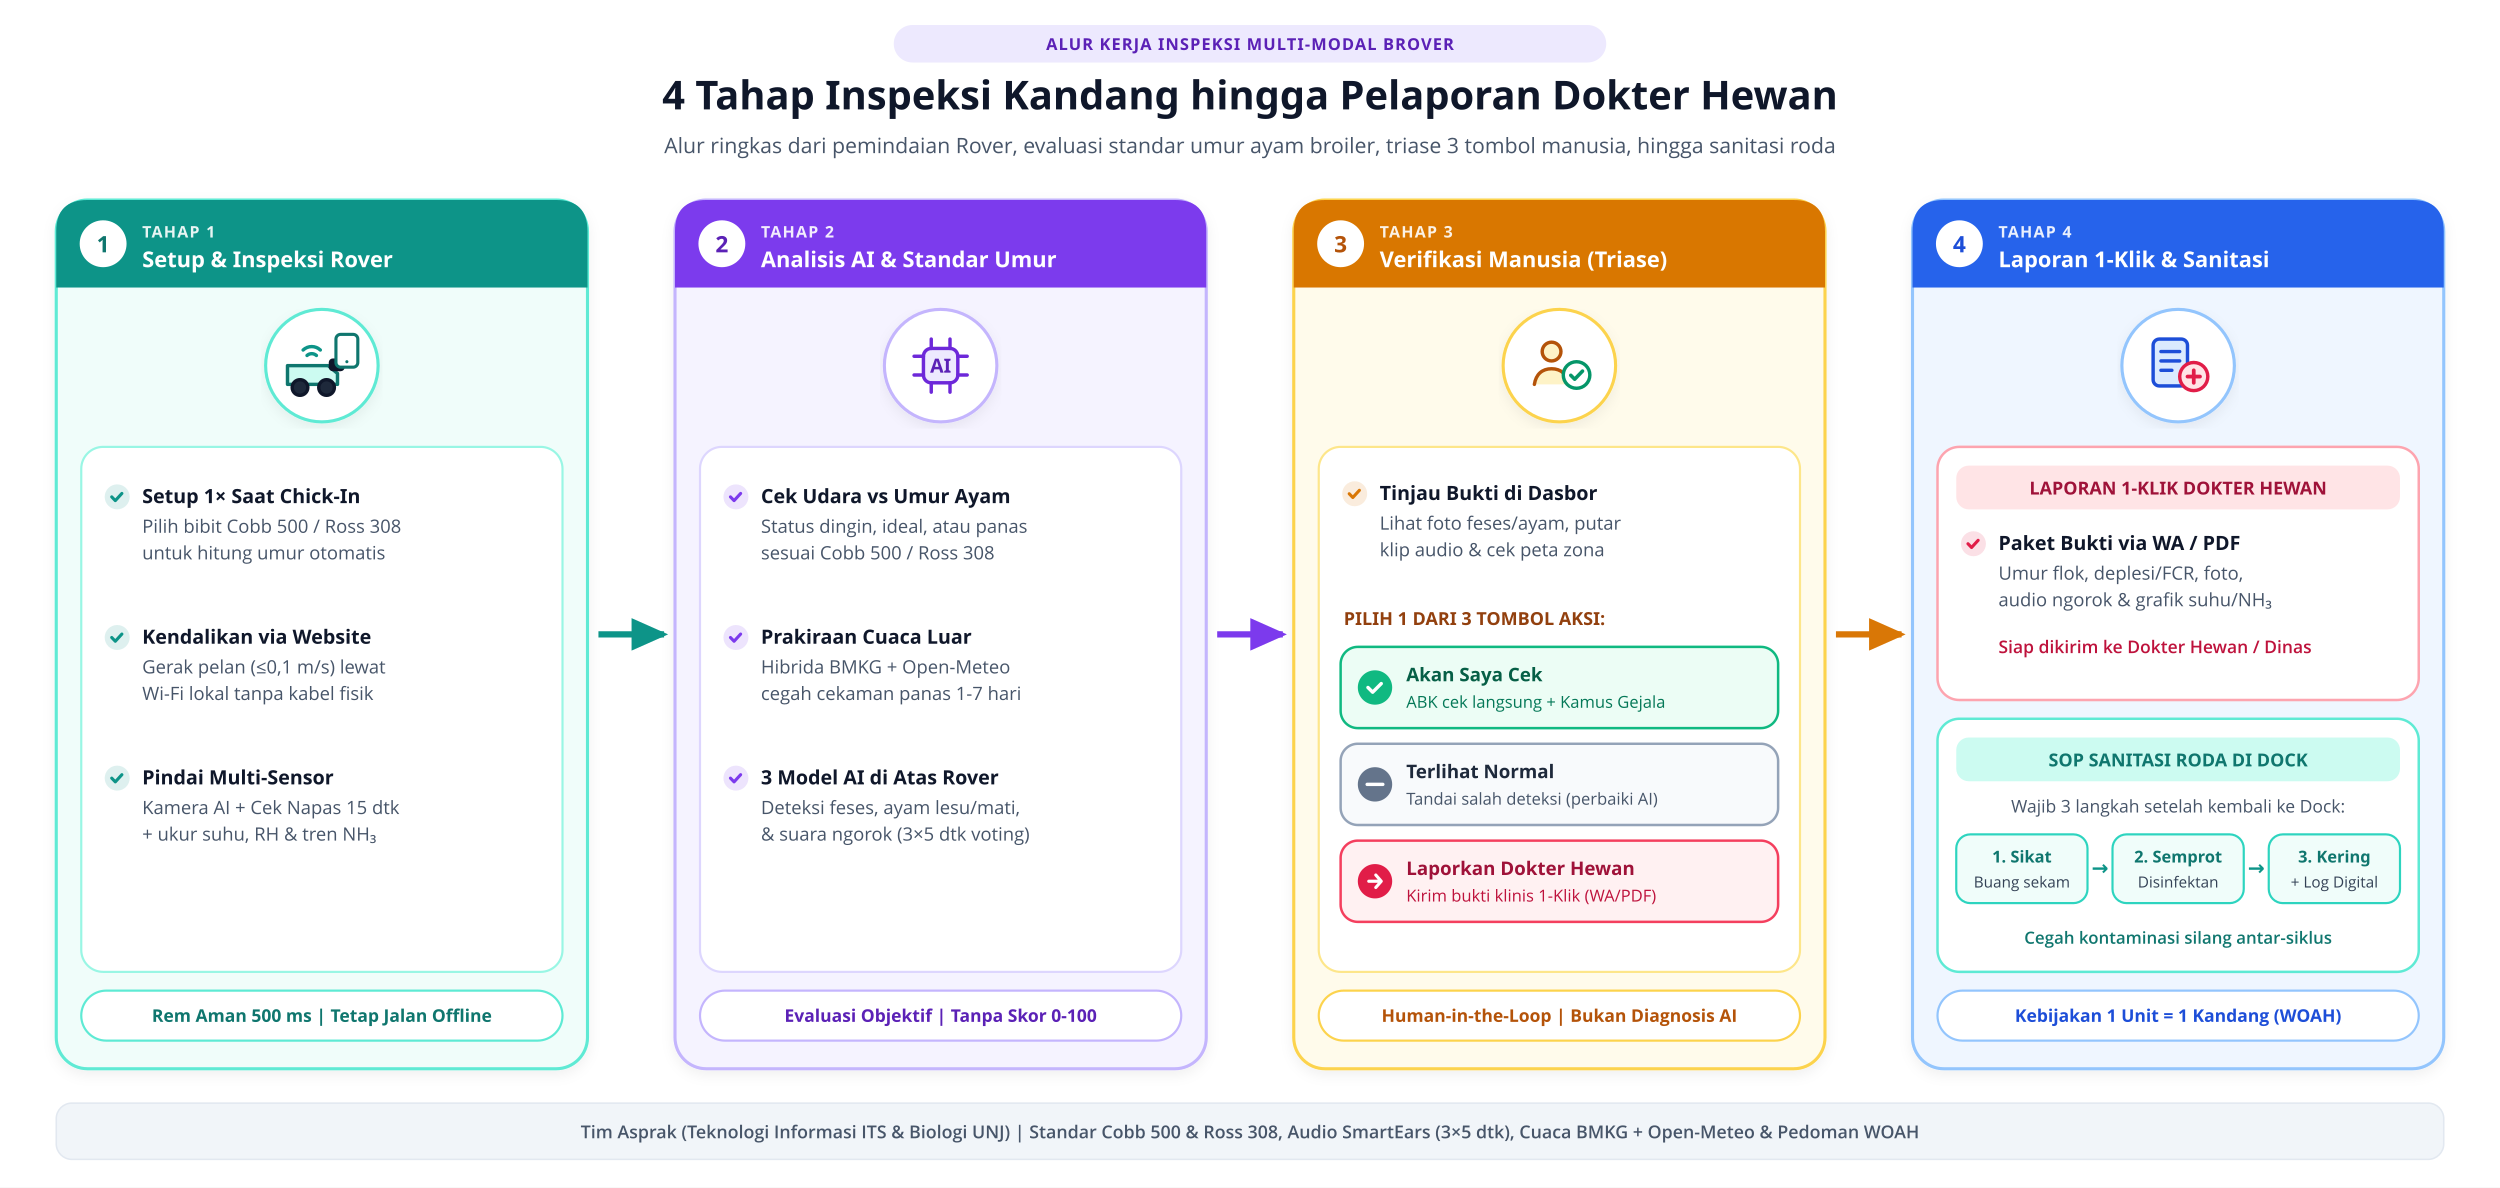
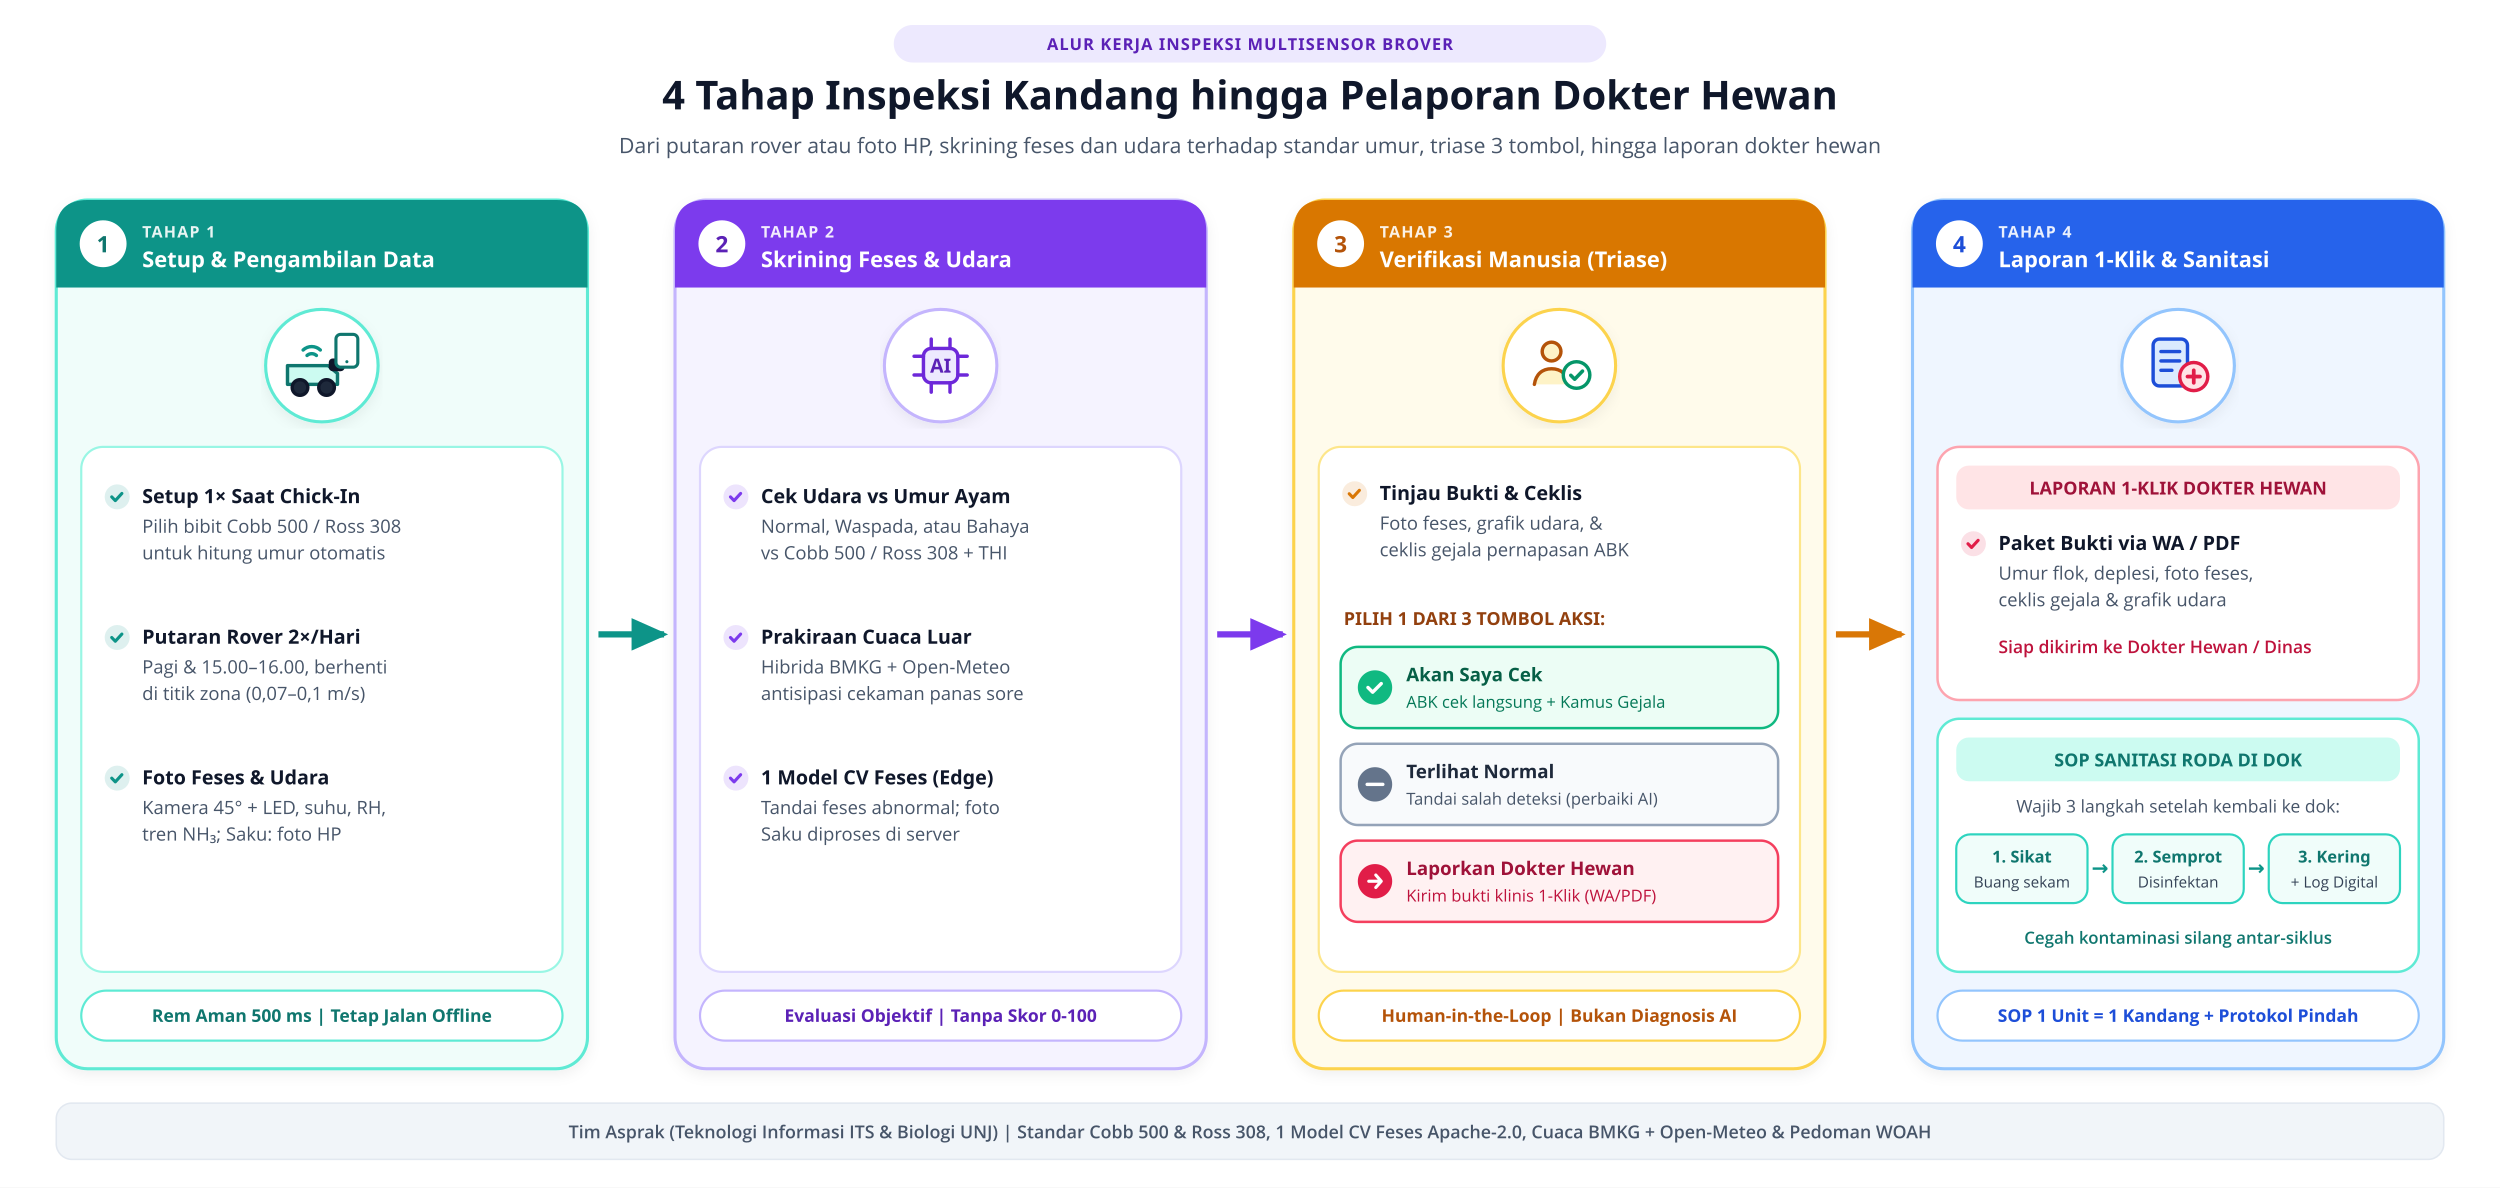
<svg xmlns="http://www.w3.org/2000/svg" width="1600" height="760" viewBox="0 0 1600 760">
  <defs>
    <filter id="cardShadow" x="-4%" y="-4%" width="108%" height="110%">
      <feDropShadow dx="0" dy="3" stdDeviation="4" flood-color="#0F172A" flood-opacity="0.06" />
    </filter>
    <marker id="arr1" viewBox="0 0 10 10" refX="8" refY="5" markerWidth="6.5" markerHeight="6.5" orient="auto">
      <path d="M 0 1 L 9 5 L 0 9 z" fill="#0D9488" />
    </marker>
    <marker id="arr2" viewBox="0 0 10 10" refX="8" refY="5" markerWidth="6.5" markerHeight="6.5" orient="auto">
      <path d="M 0 1 L 9 5 L 0 9 z" fill="#7C3AED" />
    </marker>
    <marker id="arr3" viewBox="0 0 10 10" refX="8" refY="5" markerWidth="6.5" markerHeight="6.5" orient="auto">
      <path d="M 0 1 L 9 5 L 0 9 z" fill="#D97706" />
    </marker>
  </defs>
  <rect width="1600" height="760" fill="#FFFFFF" />
  <rect x="572" y="16" width="456" height="24" rx="12" fill="#EDE9FE" />
-   <text x="800" y="32" text-anchor="middle" font-family="'Montserrat', sans-serif" font-size="10.5" font-weight="700" letter-spacing="0.7" fill="#5B21B6">ALUR KERJA INSPEKSI MULTI-MODAL BROVER</text>
+   <text x="800" y="32" text-anchor="middle" font-family="'Montserrat', sans-serif" font-size="10.5" font-weight="700" letter-spacing="0.7" fill="#5B21B6">ALUR KERJA INSPEKSI MULTISENSOR BROVER</text>
  <text x="800" y="70" text-anchor="middle" font-family="'Montserrat', sans-serif" font-size="25.5" font-weight="800" fill="#0F172A">4 Tahap Inspeksi Kandang hingga Pelaporan Dokter Hewan</text>
-   <text x="800" y="98" text-anchor="middle" font-family="'Open Sans', sans-serif" font-size="13.6" fill="#475569">Alur ringkas dari pemindaian Rover, evaluasi standar umur ayam broiler, triase 3 tombol manusia, hingga sanitasi roda</text>
+   <text x="800" y="98" text-anchor="middle" font-family="'Open Sans', sans-serif" font-size="13.6" fill="#475569">Dari putaran rover atau foto HP, skrining feses dan udara terhadap standar umur, triase 3 tombol, hingga laporan dokter hewan</text>
  <g filter="url(#cardShadow)">
    <rect x="36" y="128" width="340" height="556" rx="20" fill="#F0FDFA" stroke="#5EEAD4" stroke-width="2" />
    <path d="M56 128 H356 Q376 128 376 148 V184 H36 V148 Q36 128 56 128 Z" fill="#0D9488" />
  </g>
  <circle cx="66" cy="156" r="15" fill="#FFFFFF" />
  <text x="66" y="161.5" text-anchor="middle" font-family="'Montserrat', sans-serif" font-size="14.5" font-weight="800" fill="#0F766E">1</text>
  <text x="91" y="152" font-family="'Montserrat', sans-serif" font-size="10.2" font-weight="700" letter-spacing="0.8" fill="#FFFFFF" opacity="0.9">TAHAP 1</text>
-   <text x="91" y="171" font-family="'Montserrat', sans-serif" font-size="14" font-weight="800" fill="#FFFFFF">Setup &amp; Inspeksi Rover</text>
+   <text x="91" y="171" font-family="'Montserrat', sans-serif" font-size="14" font-weight="800" fill="#FFFFFF">Setup &amp; Pengambilan Data</text>
  <circle cx="206.0" cy="234" r="36" fill="#FFFFFF" stroke="#5EEAD4" stroke-width="2" filter="url(#cardShadow)" />
  <g transform="translate(182.0,212)" fill="none" stroke="#0F766E" stroke-width="2.2" stroke-linecap="round" stroke-linejoin="round">
    <path d="M2 22 L28 22 L34 27 L34 34 L2 34 Z" fill="#CCFBF1" />
    <rect x="29" y="18" width="9" height="7" rx="2" fill="#0F172A" stroke="#0F172A" stroke-width="1.2" />
    <circle cx="35.5" cy="21.5" r="1.8" fill="#38BDF8" stroke="none" />
    <circle cx="10" cy="36" r="5" fill="#1E293B" stroke="#0F172A" />
    <circle cx="27" cy="36" r="5" fill="#1E293B" stroke="#0F172A" />
    <path d="M12 12 a8 8 0 0 1 11 0" stroke="#0D9488" />
    <path d="M14.5 15.5 a4.5 4.5 0 0 1 6 0" stroke="#0D9488" />
    <rect x="33" y="2" width="14" height="21" rx="3" fill="#FFFFFF" stroke="#0F766E" stroke-width="2" />
    <circle cx="40" cy="19.5" r="1" fill="#0F766E" stroke="none" />
  </g>
  <g filter="url(#cardShadow)">
    <rect x="432" y="128" width="340" height="556" rx="20" fill="#F5F3FF" stroke="#C4B5FD" stroke-width="2" />
    <path d="M452 128 H752 Q772 128 772 148 V184 H432 V148 Q432 128 452 128 Z" fill="#7C3AED" />
  </g>
  <circle cx="462" cy="156" r="15" fill="#FFFFFF" />
  <text x="462" y="161.5" text-anchor="middle" font-family="'Montserrat', sans-serif" font-size="14.5" font-weight="800" fill="#5B21B6">2</text>
  <text x="487" y="152" font-family="'Montserrat', sans-serif" font-size="10.2" font-weight="700" letter-spacing="0.8" fill="#FFFFFF" opacity="0.9">TAHAP 2</text>
-   <text x="487" y="171" font-family="'Montserrat', sans-serif" font-size="14" font-weight="800" fill="#FFFFFF">Analisis AI &amp; Standar Umur</text>
+   <text x="487" y="171" font-family="'Montserrat', sans-serif" font-size="14" font-weight="800" fill="#FFFFFF">Skrining Feses &amp; Udara</text>
  <circle cx="602.0" cy="234" r="36" fill="#FFFFFF" stroke="#C4B5FD" stroke-width="2" filter="url(#cardShadow)" />
  <g transform="translate(580.0,212)" fill="none" stroke="#6D28D9" stroke-width="2.2" stroke-linecap="round" stroke-linejoin="round">
    <rect x="11" y="11" width="22" height="22" rx="5" fill="#EDE9FE" />
    <text x="22" y="26.5" text-anchor="middle" font-family="'Montserrat', sans-serif" font-size="12.5" font-weight="800" fill="#5B21B6" stroke="none">AI</text>
    <line x1="16" y1="5" x2="16" y2="11" />
    <line x1="28" y1="5" x2="28" y2="11" />
    <line x1="16" y1="33" x2="16" y2="39" />
    <line x1="28" y1="33" x2="28" y2="39" />
    <line x1="5" y1="16" x2="11" y2="16" />
    <line x1="5" y1="28" x2="11" y2="28" />
    <line x1="33" y1="16" x2="39" y2="16" />
    <line x1="33" y1="28" x2="39" y2="28" />
  </g>
  <g filter="url(#cardShadow)">
    <rect x="828" y="128" width="340" height="556" rx="20" fill="#FFFBEB" stroke="#FCD34D" stroke-width="2" />
    <path d="M848 128 H1148 Q1168 128 1168 148 V184 H828 V148 Q828 128 848 128 Z" fill="#D97706" />
  </g>
  <circle cx="858" cy="156" r="15" fill="#FFFFFF" />
  <text x="858" y="161.5" text-anchor="middle" font-family="'Montserrat', sans-serif" font-size="14.5" font-weight="800" fill="#B45309">3</text>
  <text x="883" y="152" font-family="'Montserrat', sans-serif" font-size="10.2" font-weight="700" letter-spacing="0.8" fill="#FFFFFF" opacity="0.9">TAHAP 3</text>
  <text x="883" y="171" font-family="'Montserrat', sans-serif" font-size="14" font-weight="800" fill="#FFFFFF">Verifikasi Manusia (Triase)</text>
  <circle cx="998.0" cy="234" r="36" fill="#FFFFFF" stroke="#FCD34D" stroke-width="2" filter="url(#cardShadow)" />
  <g transform="translate(976.0,212)" fill="none" stroke="#B45309" stroke-width="2.2" stroke-linecap="round" stroke-linejoin="round">
    <circle cx="17" cy="13" r="6" fill="#FEF3C7" />
    <path d="M6 34c1-6.5 5-10 11-10s10 3.5 11 10" fill="#FEF3C7" />
    <circle cx="33" cy="28" r="8.5" fill="#FFFFFF" stroke="#059669" stroke-width="2.2" />
    <path d="M29.3 28.2l2.5 2.5 5-5.2" stroke="#059669" stroke-width="2.3" />
  </g>
  <g filter="url(#cardShadow)">
    <rect x="1224" y="128" width="340" height="556" rx="20" fill="#EFF6FF" stroke="#93C5FD" stroke-width="2" />
    <path d="M1244 128 H1544 Q1564 128 1564 148 V184 H1224 V148 Q1224 128 1244 128 Z" fill="#2563EB" />
  </g>
  <circle cx="1254" cy="156" r="15" fill="#FFFFFF" />
  <text x="1254" y="161.5" text-anchor="middle" font-family="'Montserrat', sans-serif" font-size="14.5" font-weight="800" fill="#1D4ED8">4</text>
  <text x="1279" y="152" font-family="'Montserrat', sans-serif" font-size="10.2" font-weight="700" letter-spacing="0.8" fill="#FFFFFF" opacity="0.9">TAHAP 4</text>
  <text x="1279" y="171" font-family="'Montserrat', sans-serif" font-size="14" font-weight="800" fill="#FFFFFF">Laporan 1-Klik &amp; Sanitasi</text>
  <circle cx="1394.0" cy="234" r="36" fill="#FFFFFF" stroke="#93C5FD" stroke-width="2" filter="url(#cardShadow)" />
  <g transform="translate(1372.0,212)" fill="none" stroke="#1D4ED8" stroke-width="2.2" stroke-linecap="round" stroke-linejoin="round">
    <rect x="6" y="5" width="22" height="30" rx="4" fill="#DBEAFE" />
    <line x1="11" y1="13" x2="23" y2="13" />
    <line x1="11" y1="19" x2="23" y2="19" />
    <line x1="11" y1="25" x2="18" y2="25" />
    <circle cx="32" cy="29" r="9" fill="#FFE4E6" stroke="#E11D48" stroke-width="2.2" />
    <line x1="32" y1="25" x2="32" y2="33" stroke="#E11D48" stroke-width="2.4" />
    <line x1="28" y1="29" x2="36" y2="29" stroke="#E11D48" stroke-width="2.4" />
  </g>
  <rect x="52" y="286" width="308" height="336" rx="14" fill="#FFFFFF" stroke="#99F6E4" stroke-width="1.4" />
  <circle cx="75" cy="318" r="8" fill="#0D9488" opacity="0.14" />
  <path d="M71.5 318 l2.3 2.4 4.2-4.6" fill="none" stroke="#0D9488" stroke-width="2" stroke-linecap="round" stroke-linejoin="round" />
  <text x="91" y="322" font-family="'Montserrat', sans-serif" font-size="12.6" font-weight="700" fill="#0F172A">Setup 1× Saat Chick-In</text>
  <text x="91" y="341" font-family="'Open Sans', sans-serif" font-size="11.8" fill="#475569">Pilih bibit Cobb 500 / Ross 308</text>
  <text x="91" y="358" font-family="'Open Sans', sans-serif" font-size="11.8" fill="#475569">untuk hitung umur otomatis</text>
  <circle cx="75" cy="408" r="8" fill="#0D9488" opacity="0.14" />
  <path d="M71.5 408 l2.3 2.4 4.2-4.6" fill="none" stroke="#0D9488" stroke-width="2" stroke-linecap="round" stroke-linejoin="round" />
-   <text x="91" y="412" font-family="'Montserrat', sans-serif" font-size="12.6" font-weight="700" fill="#0F172A">Kendalikan via Website</text>
-   <text x="91" y="431" font-family="'Open Sans', sans-serif" font-size="11.8" fill="#475569">Gerak pelan (≤0,1 m/s) lewat</text>
-   <text x="91" y="448" font-family="'Open Sans', sans-serif" font-size="11.8" fill="#475569">Wi-Fi lokal tanpa kabel fisik</text>
+   <text x="91" y="412" font-family="'Montserrat', sans-serif" font-size="12.6" font-weight="700" fill="#0F172A">Putaran Rover 2×/Hari</text>
+   <text x="91" y="431" font-family="'Open Sans', sans-serif" font-size="11.8" fill="#475569">Pagi &amp; 15.00–16.00, berhenti</text>
+   <text x="91" y="448" font-family="'Open Sans', sans-serif" font-size="11.8" fill="#475569">di titik zona (0,07–0,1 m/s)</text>
  <circle cx="75" cy="498" r="8" fill="#0D9488" opacity="0.14" />
  <path d="M71.5 498 l2.3 2.4 4.2-4.6" fill="none" stroke="#0D9488" stroke-width="2" stroke-linecap="round" stroke-linejoin="round" />
-   <text x="91" y="502" font-family="'Montserrat', sans-serif" font-size="12.6" font-weight="700" fill="#0F172A">Pindai Multi-Sensor</text>
-   <text x="91" y="521" font-family="'Open Sans', sans-serif" font-size="11.8" fill="#475569">Kamera AI + Cek Napas 15 dtk</text>
-   <text x="91" y="538" font-family="'Open Sans', sans-serif" font-size="11.8" fill="#475569">+ ukur suhu, RH &amp; tren NH₃</text>
+   <text x="91" y="502" font-family="'Montserrat', sans-serif" font-size="12.6" font-weight="700" fill="#0F172A">Foto Feses &amp; Udara</text>
+   <text x="91" y="521" font-family="'Open Sans', sans-serif" font-size="11.8" fill="#475569">Kamera 45° + LED, suhu, RH,</text>
+   <text x="91" y="538" font-family="'Open Sans', sans-serif" font-size="11.8" fill="#475569">tren NH₃; Saku: foto HP</text>
  <rect x="52" y="634" width="308" height="32" rx="16" fill="#FFFFFF" stroke="#5EEAD4" stroke-width="1.4" />
  <text x="206.0" y="654" text-anchor="middle" font-family="'Open Sans', sans-serif" font-size="11.2" font-weight="700" fill="#0F766E">Rem Aman 500 ms  |  Tetap Jalan Offline</text>
  <rect x="448" y="286" width="308" height="336" rx="14" fill="#FFFFFF" stroke="#DDD6FE" stroke-width="1.4" />
  <circle cx="471" cy="318" r="8" fill="#7C3AED" opacity="0.14" />
  <path d="M467.5 318 l2.3 2.4 4.2-4.6" fill="none" stroke="#7C3AED" stroke-width="2" stroke-linecap="round" stroke-linejoin="round" />
  <text x="487" y="322" font-family="'Montserrat', sans-serif" font-size="12.6" font-weight="700" fill="#0F172A">Cek Udara vs Umur Ayam</text>
-   <text x="487" y="341" font-family="'Open Sans', sans-serif" font-size="11.8" fill="#475569">Status dingin, ideal, atau panas</text>
-   <text x="487" y="358" font-family="'Open Sans', sans-serif" font-size="11.8" fill="#475569">sesuai Cobb 500 / Ross 308</text>
+   <text x="487" y="341" font-family="'Open Sans', sans-serif" font-size="11.8" fill="#475569">Normal, Waspada, atau Bahaya</text>
+   <text x="487" y="358" font-family="'Open Sans', sans-serif" font-size="11.8" fill="#475569">vs Cobb 500 / Ross 308 + THI</text>
  <circle cx="471" cy="408" r="8" fill="#7C3AED" opacity="0.14" />
  <path d="M467.5 408 l2.3 2.4 4.2-4.6" fill="none" stroke="#7C3AED" stroke-width="2" stroke-linecap="round" stroke-linejoin="round" />
  <text x="487" y="412" font-family="'Montserrat', sans-serif" font-size="12.6" font-weight="700" fill="#0F172A">Prakiraan Cuaca Luar</text>
  <text x="487" y="431" font-family="'Open Sans', sans-serif" font-size="11.8" fill="#475569">Hibrida BMKG + Open-Meteo</text>
-   <text x="487" y="448" font-family="'Open Sans', sans-serif" font-size="11.8" fill="#475569">cegah cekaman panas 1-7 hari</text>
+   <text x="487" y="448" font-family="'Open Sans', sans-serif" font-size="11.8" fill="#475569">antisipasi cekaman panas sore</text>
  <circle cx="471" cy="498" r="8" fill="#7C3AED" opacity="0.14" />
  <path d="M467.5 498 l2.3 2.4 4.2-4.6" fill="none" stroke="#7C3AED" stroke-width="2" stroke-linecap="round" stroke-linejoin="round" />
-   <text x="487" y="502" font-family="'Montserrat', sans-serif" font-size="12.6" font-weight="700" fill="#0F172A">3 Model AI di Atas Rover</text>
-   <text x="487" y="521" font-family="'Open Sans', sans-serif" font-size="11.8" fill="#475569">Deteksi feses, ayam lesu/mati,</text>
-   <text x="487" y="538" font-family="'Open Sans', sans-serif" font-size="11.8" fill="#475569">&amp; suara ngorok (3×5 dtk voting)</text>
+   <text x="487" y="502" font-family="'Montserrat', sans-serif" font-size="12.6" font-weight="700" fill="#0F172A">1 Model CV Feses (Edge)</text>
+   <text x="487" y="521" font-family="'Open Sans', sans-serif" font-size="11.8" fill="#475569">Tandai feses abnormal; foto</text>
+   <text x="487" y="538" font-family="'Open Sans', sans-serif" font-size="11.8" fill="#475569">Saku diproses di server</text>
  <rect x="448" y="634" width="308" height="32" rx="16" fill="#FFFFFF" stroke="#C4B5FD" stroke-width="1.4" />
  <text x="602.0" y="654" text-anchor="middle" font-family="'Open Sans', sans-serif" font-size="11.2" font-weight="700" fill="#5B21B6">Evaluasi Objektif  |  Tanpa Skor 0-100</text>
  <rect x="844" y="286" width="308" height="336" rx="14" fill="#FFFFFF" stroke="#FDE68A" stroke-width="1.4" />
  <circle cx="867" cy="316" r="8" fill="#D97706" opacity="0.14" />
  <path d="M863.5 316 l2.3 2.4 4.2-4.6" fill="none" stroke="#D97706" stroke-width="2" stroke-linecap="round" stroke-linejoin="round" />
-   <text x="883" y="320" font-family="'Montserrat', sans-serif" font-size="12.6" font-weight="700" fill="#0F172A">Tinjau Bukti di Dasbor</text>
-   <text x="883" y="339" font-family="'Open Sans', sans-serif" font-size="11.8" fill="#475569">Lihat foto feses/ayam, putar</text>
-   <text x="883" y="356" font-family="'Open Sans', sans-serif" font-size="11.8" fill="#475569">klip audio &amp; cek peta zona</text>
+   <text x="883" y="320" font-family="'Montserrat', sans-serif" font-size="12.6" font-weight="700" fill="#0F172A">Tinjau Bukti &amp; Ceklis</text>
+   <text x="883" y="339" font-family="'Open Sans', sans-serif" font-size="11.8" fill="#475569">Foto feses, grafik udara, &amp;</text>
+   <text x="883" y="356" font-family="'Open Sans', sans-serif" font-size="11.8" fill="#475569">ceklis gejala pernapasan ABK</text>
  <text x="860" y="400" font-family="'Montserrat', sans-serif" font-size="11.5" font-weight="800" fill="#92400E">PILIH 1 DARI 3 TOMBOL AKSI:</text>
  <rect x="858" y="414" width="280" height="52" rx="11" fill="#ECFDF5" stroke="#10B981" stroke-width="1.6" />
  <circle cx="880" cy="440" r="11" fill="#10B981" />
  <path d="M875.5 440 l3 3 5.5-5.5" fill="none" stroke="#FFFFFF" stroke-width="2.2" stroke-linecap="round" stroke-linejoin="round" />
  <text x="900" y="436" font-family="'Montserrat', sans-serif" font-size="12" font-weight="700" fill="#065F46">Akan Saya Cek</text>
  <text x="900" y="453" font-family="'Open Sans', sans-serif" font-size="10.6" fill="#047857">ABK cek langsung + Kamus Gejala</text>
  <rect x="858" y="476" width="280" height="52" rx="11" fill="#F8FAFC" stroke="#94A3B8" stroke-width="1.6" />
  <circle cx="880" cy="502" r="11" fill="#64748B" />
  <line x1="875" y1="502" x2="885" y2="502" stroke="#FFFFFF" stroke-width="2.2" stroke-linecap="round" />
  <text x="900" y="498" font-family="'Montserrat', sans-serif" font-size="12" font-weight="700" fill="#1E293B">Terlihat Normal</text>
  <text x="900" y="515" font-family="'Open Sans', sans-serif" font-size="10.6" fill="#475569">Tandai salah deteksi (perbaiki AI)</text>
  <rect x="858" y="538" width="280" height="52" rx="11" fill="#FFF1F2" stroke="#F43F5E" stroke-width="1.6" />
  <circle cx="880" cy="564" r="11" fill="#E11D48" />
  <path d="M876 564 h8 M880.5 560 l3.5 4-3.5 4" fill="none" stroke="#FFFFFF" stroke-width="2" stroke-linecap="round" stroke-linejoin="round" />
  <text x="900" y="560" font-family="'Montserrat', sans-serif" font-size="12" font-weight="700" fill="#9F1239">Laporkan Dokter Hewan</text>
  <text x="900" y="577" font-family="'Open Sans', sans-serif" font-size="10.6" fill="#BE123C">Kirim bukti klinis 1-Klik (WA/PDF)</text>
  <rect x="844" y="634" width="308" height="32" rx="16" fill="#FFFFFF" stroke="#FCD34D" stroke-width="1.4" />
  <text x="998.0" y="654" text-anchor="middle" font-family="'Open Sans', sans-serif" font-size="11.2" font-weight="700" fill="#B45309">Human-in-the-Loop  |  Bukan Diagnosis AI</text>
  <rect x="1240" y="286" width="308" height="162" rx="14" fill="#FFFFFF" stroke="#FDA4AF" stroke-width="1.6" />
  <rect x="1252" y="298" width="284" height="28" rx="8" fill="#FFE4E6" />
  <text x="1394.0" y="316.5" text-anchor="middle" font-family="'Montserrat', sans-serif" font-size="11.5" font-weight="800" fill="#9F1239">LAPORAN 1-KLIK DOKTER HEWAN</text>
  <circle cx="1263" cy="348" r="8" fill="#E11D48" opacity="0.14" />
  <path d="M1259.5 348 l2.3 2.4 4.2-4.6" fill="none" stroke="#E11D48" stroke-width="2" stroke-linecap="round" stroke-linejoin="round" />
  <text x="1279" y="352" font-family="'Montserrat', sans-serif" font-size="12.6" font-weight="700" fill="#0F172A">Paket Bukti via WA / PDF</text>
-   <text x="1279" y="371" font-family="'Open Sans', sans-serif" font-size="11.8" fill="#475569">Umur flok, deplesi/FCR, foto,</text>
-   <text x="1279" y="388" font-family="'Open Sans', sans-serif" font-size="11.8" fill="#475569">audio ngorok &amp; grafik suhu/NH₃</text>
+   <text x="1279" y="371" font-family="'Open Sans', sans-serif" font-size="11.8" fill="#475569">Umur flok, deplesi, foto feses,</text>
+   <text x="1279" y="388" font-family="'Open Sans', sans-serif" font-size="11.8" fill="#475569">ceklis gejala &amp; grafik udara</text>
  <text x="1279" y="418" font-family="'Open Sans', sans-serif" font-size="11.2" font-weight="600" fill="#BE123C">Siap dikirim ke Dokter Hewan / Dinas</text>
  <rect x="1240" y="460" width="308" height="162" rx="14" fill="#FFFFFF" stroke="#5EEAD4" stroke-width="1.6" />
  <rect x="1252" y="472" width="284" height="28" rx="8" fill="#CCFBF1" />
-   <text x="1394.0" y="490.5" text-anchor="middle" font-family="'Montserrat', sans-serif" font-size="11.5" font-weight="800" fill="#0F766E">SOP SANITASI RODA DI DOCK</text>
-   <text x="1394.0" y="520" text-anchor="middle" font-family="'Open Sans', sans-serif" font-size="11.2" fill="#475569">Wajib 3 langkah setelah kembali ke Dock:</text>
+   <text x="1394.0" y="490.5" text-anchor="middle" font-family="'Montserrat', sans-serif" font-size="11.5" font-weight="800" fill="#0F766E">SOP SANITASI RODA DI DOK</text>
+   <text x="1394.0" y="520" text-anchor="middle" font-family="'Open Sans', sans-serif" font-size="11.2" fill="#475569">Wajib 3 langkah setelah kembali ke dok:</text>
  <rect x="1252" y="534" width="84" height="44" rx="9" fill="#F0FDFA" stroke="#2DD4BF" stroke-width="1.4" />
  <text x="1294" y="552" text-anchor="middle" font-family="'Montserrat', sans-serif" font-size="10.5" font-weight="800" fill="#0F766E">1. Sikat</text>
  <text x="1294" y="568" text-anchor="middle" font-family="'Open Sans', sans-serif" font-size="9.8" fill="#334155">Buang sekam</text>
  <text x="1344" y="560" text-anchor="middle" font-family="'Montserrat', sans-serif" font-size="13" font-weight="800" fill="#0D9488">→</text>
  <rect x="1352" y="534" width="84" height="44" rx="9" fill="#F0FDFA" stroke="#2DD4BF" stroke-width="1.4" />
  <text x="1394" y="552" text-anchor="middle" font-family="'Montserrat', sans-serif" font-size="10.5" font-weight="800" fill="#0F766E">2. Semprot</text>
  <text x="1394" y="568" text-anchor="middle" font-family="'Open Sans', sans-serif" font-size="9.8" fill="#334155">Disinfektan</text>
  <text x="1444" y="560" text-anchor="middle" font-family="'Montserrat', sans-serif" font-size="13" font-weight="800" fill="#0D9488">→</text>
  <rect x="1452" y="534" width="84" height="44" rx="9" fill="#F0FDFA" stroke="#2DD4BF" stroke-width="1.4" />
  <text x="1494" y="552" text-anchor="middle" font-family="'Montserrat', sans-serif" font-size="10.5" font-weight="800" fill="#0F766E">3. Kering</text>
  <text x="1494" y="568" text-anchor="middle" font-family="'Open Sans', sans-serif" font-size="9.8" fill="#334155">+ Log Digital</text>
  <text x="1394.0" y="604" text-anchor="middle" font-family="'Open Sans', sans-serif" font-size="10.8" font-weight="600" fill="#0F766E">Cegah kontaminasi silang antar-siklus</text>
  <rect x="1240" y="634" width="308" height="32" rx="16" fill="#FFFFFF" stroke="#93C5FD" stroke-width="1.4" />
-   <text x="1394.0" y="654" text-anchor="middle" font-family="'Open Sans', sans-serif" font-size="11.2" font-weight="700" fill="#1D4ED8">Kebijakan 1 Unit = 1 Kandang (WOAH)</text>
+   <text x="1394.0" y="654" text-anchor="middle" font-family="'Open Sans', sans-serif" font-size="11.2" font-weight="700" fill="#1D4ED8">SOP 1 Unit = 1 Kandang + Protokol Pindah</text>
  <line x1="383" y1="406" x2="425" y2="406" stroke="#0D9488" stroke-width="4" marker-end="url(#arr1)" />
  <line x1="779" y1="406" x2="821" y2="406" stroke="#7C3AED" stroke-width="4" marker-end="url(#arr2)" />
  <line x1="1175" y1="406" x2="1217" y2="406" stroke="#D97706" stroke-width="4" marker-end="url(#arr3)" />
  <rect x="36" y="706" width="1528" height="36" rx="10" fill="#F1F5F9" stroke="#E2E8F0" stroke-width="1" />
-   <text x="800" y="728.5" text-anchor="middle" font-family="'Open Sans', sans-serif" font-size="11.4" font-weight="600" fill="#475569">Tim Asprak (Teknologi Informasi ITS &amp; Biologi UNJ)  |  Standar Cobb 500 &amp; Ross 308, Audio SmartEars (3×5 dtk), Cuaca BMKG + Open-Meteo &amp; Pedoman WOAH</text>
+   <text x="800" y="728.5" text-anchor="middle" font-family="'Open Sans', sans-serif" font-size="11.4" font-weight="600" fill="#475569">Tim Asprak (Teknologi Informasi ITS &amp; Biologi UNJ)  |  Standar Cobb 500 &amp; Ross 308, 1 Model CV Feses Apache-2.0, Cuaca BMKG + Open-Meteo &amp; Pedoman WOAH</text>
</svg>
